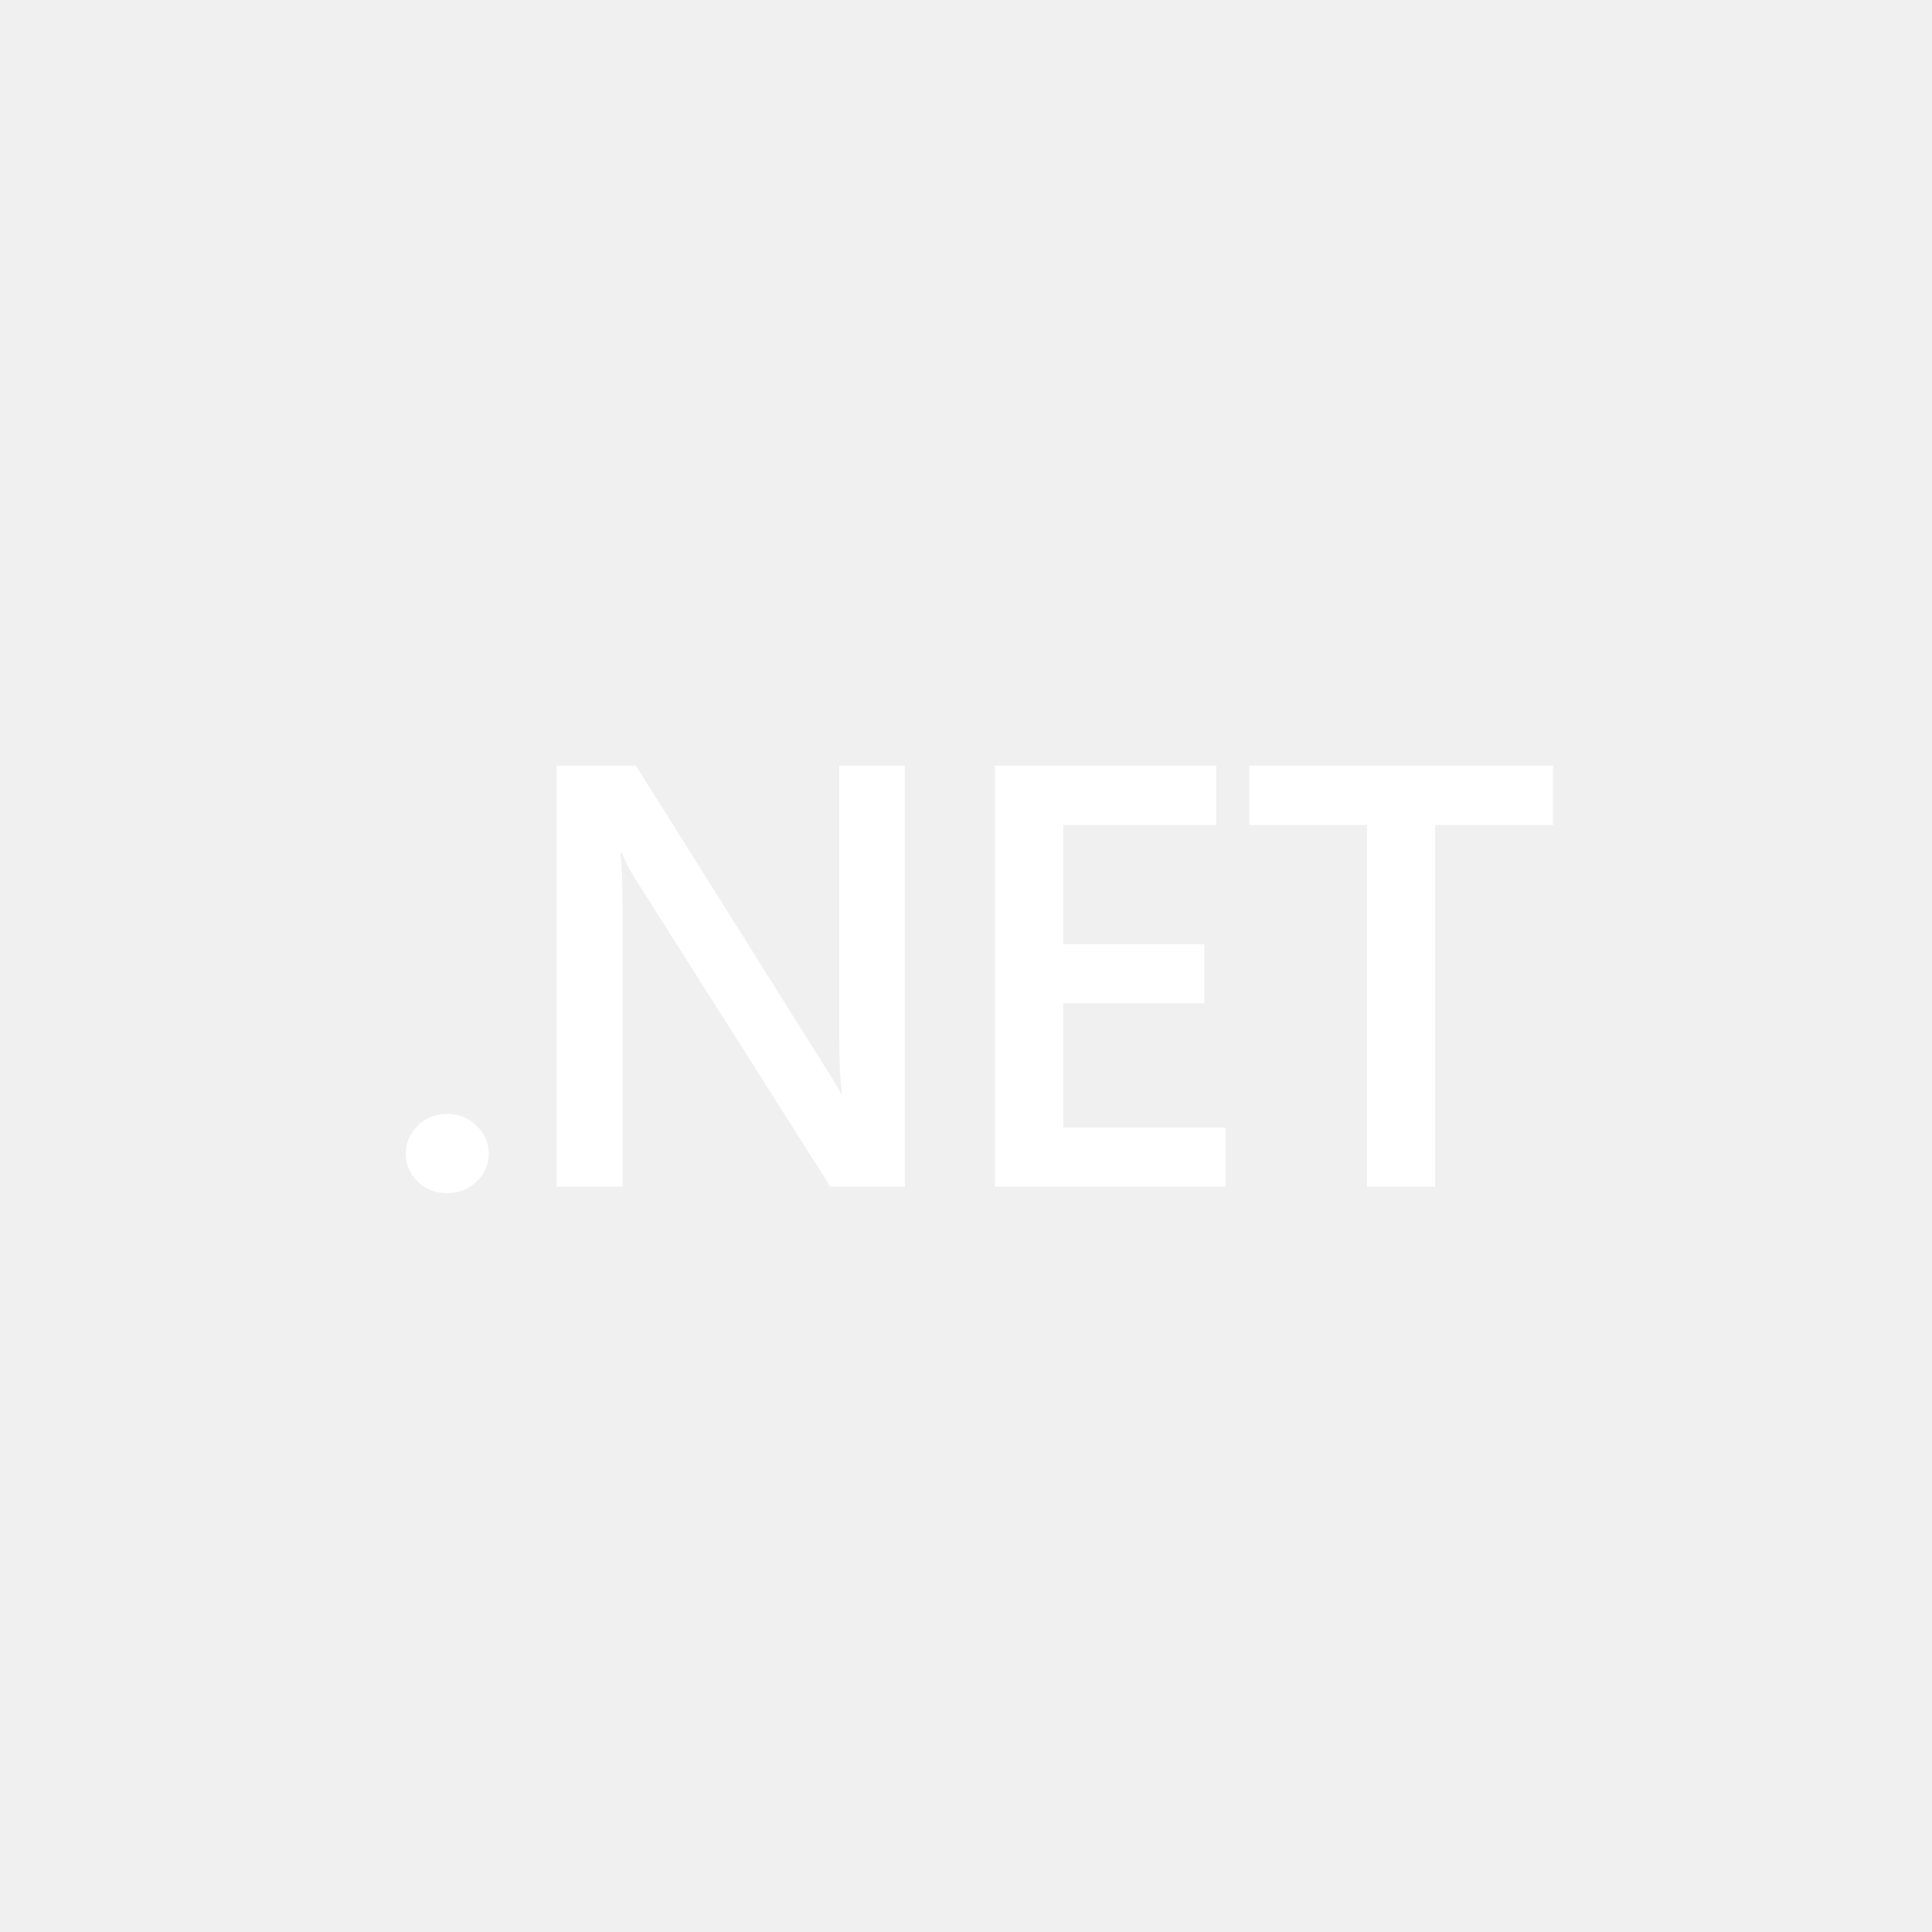
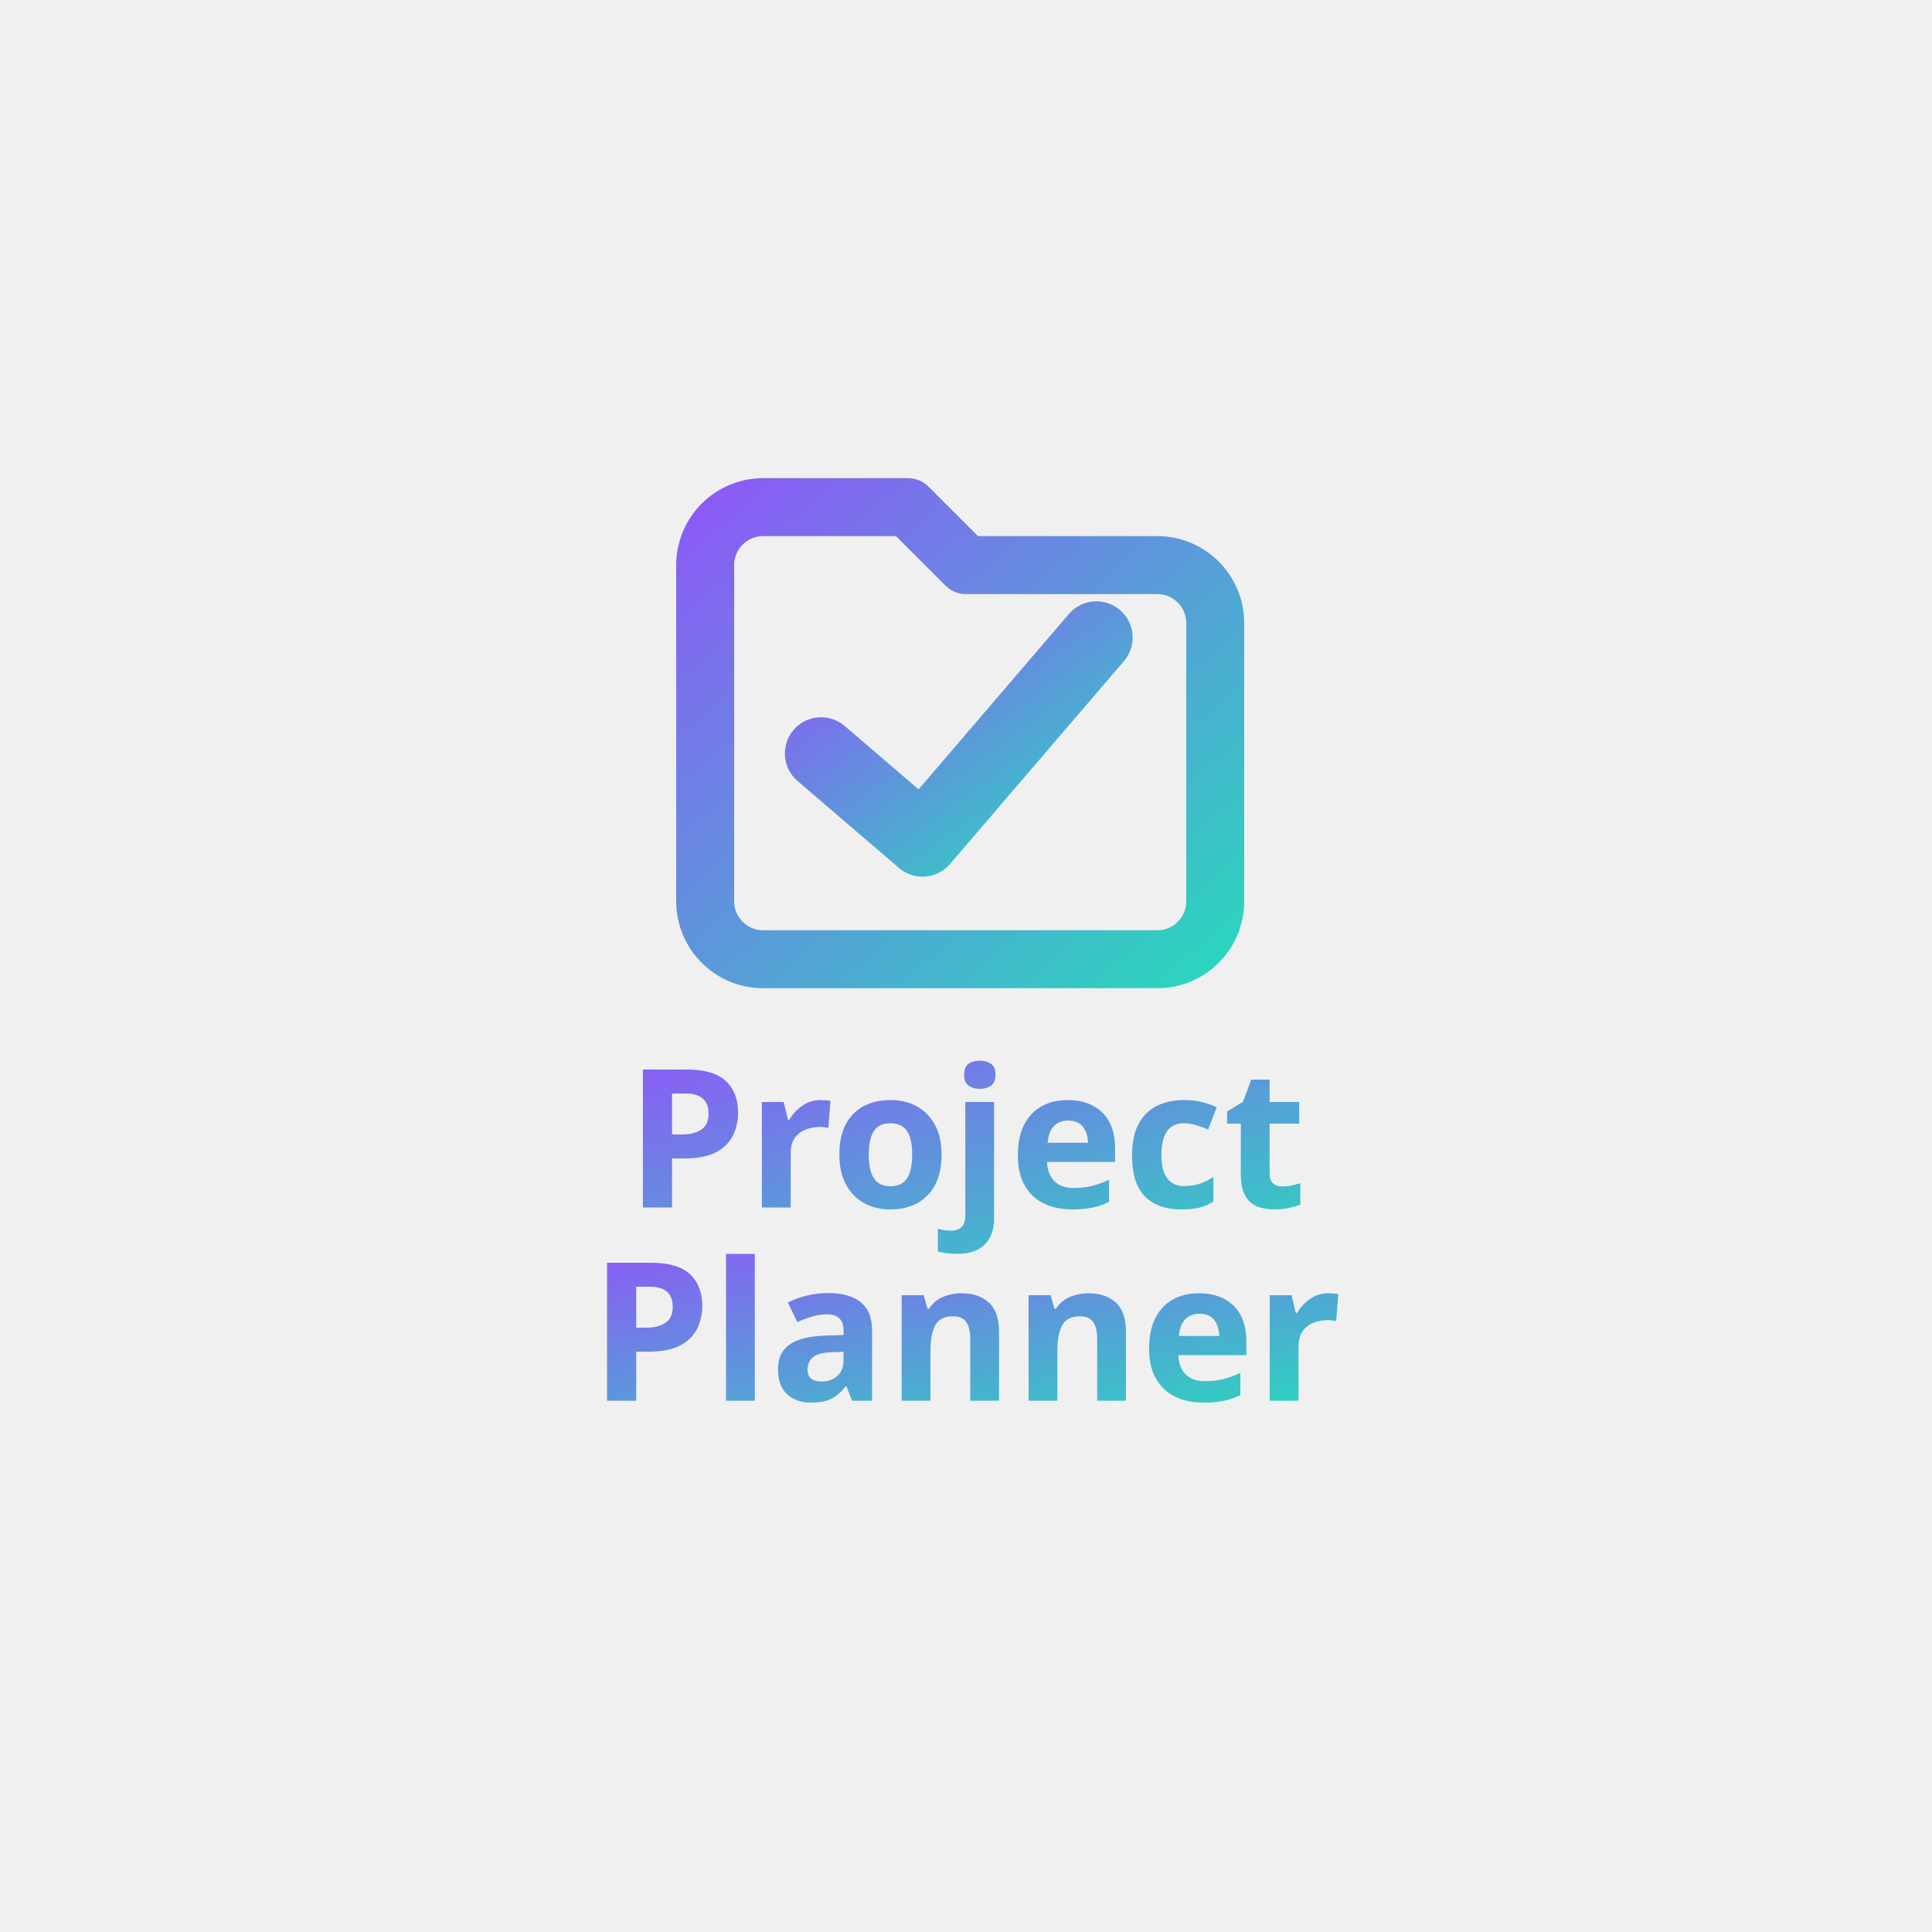
- <svg xmlns="http://www.w3.org/2000/svg" width="456" height="456" viewBox="0 0 456 456" version="1.1" xml:space="preserve" style="fill-rule:evenodd;clip-rule:evenodd;stroke-linejoin:round;stroke-miterlimit:2;">
-   <path d="m 105.5,281.609 c -2.703,0 -5.001,-0.9 -6.893,-2.702 -1.892,-1.848 -2.838,-4.042 -2.838,-6.582 0,-2.587 0.946,-4.804 2.838,-6.652 1.892,-1.848 4.19,-2.772 6.893,-2.772 2.748,0 5.068,0.924 6.96,2.772 1.937,1.848 2.906,4.064 2.906,6.652 0,2.54 -0.968,4.734 -2.906,6.582 -1.892,1.802 -4.212,2.702 -6.96,2.702 z" style="fill:#ffffff;fill-rule:nonzero;stroke-width:0.838" />
-   <path d="M 213.561,280.084 H 195.99 L 149.7,207.054 c -1.171,-1.848 -2.14,-3.765 -2.906,-5.751 h -0.406 c 0.361,2.125 0.541,6.675 0.541,13.65 v 65.132 h -15.543 v -99.36 h 18.719 l 44.737,71.298 c 1.892,2.957 3.109,4.989 3.649,6.098 h 0.27 c -0.45,-2.632 -0.676,-7.09 -0.676,-13.373 v -64.023 h 15.476 z" style="fill:#ffffff;fill-rule:nonzero;stroke-width:0.838" />
-   <path d="m 289.251,280.084 h -54.401 v -99.36 h 52.238 v 13.997 h -36.154 v 28.131 h 33.316 v 13.927 h -33.316 v 29.378 h 38.316 z" style="fill:#ffffff;fill-rule:nonzero;stroke-width:0.838" />
-   <path d="M 366.565,194.721 H 338.722 v 85.363 h -16.084 v -85.363 h -27.775 v -13.997 h 71.701 z" style="fill:#ffffff;fill-rule:nonzero;stroke-width:0.838" />
+ <svg xmlns="http://www.w3.org/2000/svg" viewBox="0 0 800 800">
+   <defs>
+     <linearGradient id="logoGradient" x1="0%" y1="0%" x2="100%" y2="100%">
+       <stop offset="0%" style="stop-color:#8A5CF5;stop-opacity:1" />
+       <stop offset="100%" style="stop-color:#2DD4BF;stop-opacity:1" />
+     </linearGradient>
+   </defs>
+   <g transform="translate(244, 150) scale(0.6)" fill="none" stroke="url(#logoGradient)" stroke-width="40" stroke-linecap="round" stroke-linejoin="round">
+     <path d="M 80 140 A 40 40 0 0 1 120 100 L 220 100 L 260 140 L 392 140 A 40 40 0 0 1 432 180 L 432 372 A 40 40 0 0 1 392 412 L 120 412 A 40 40 0 0 1 80 372 Z" />
+     <polyline points="160 270 230 330 350 190" stroke-width="50" />
+   </g>
+   <g fill="url(#logoGradient)" text-anchor="middle" font-family="sans-serif" font-weight="bold">
+     <text x="400" y="500" font-size="80">Project</text>
+     <text x="400" y="580" font-size="80">Planner</text>
+   </g>
</svg>
